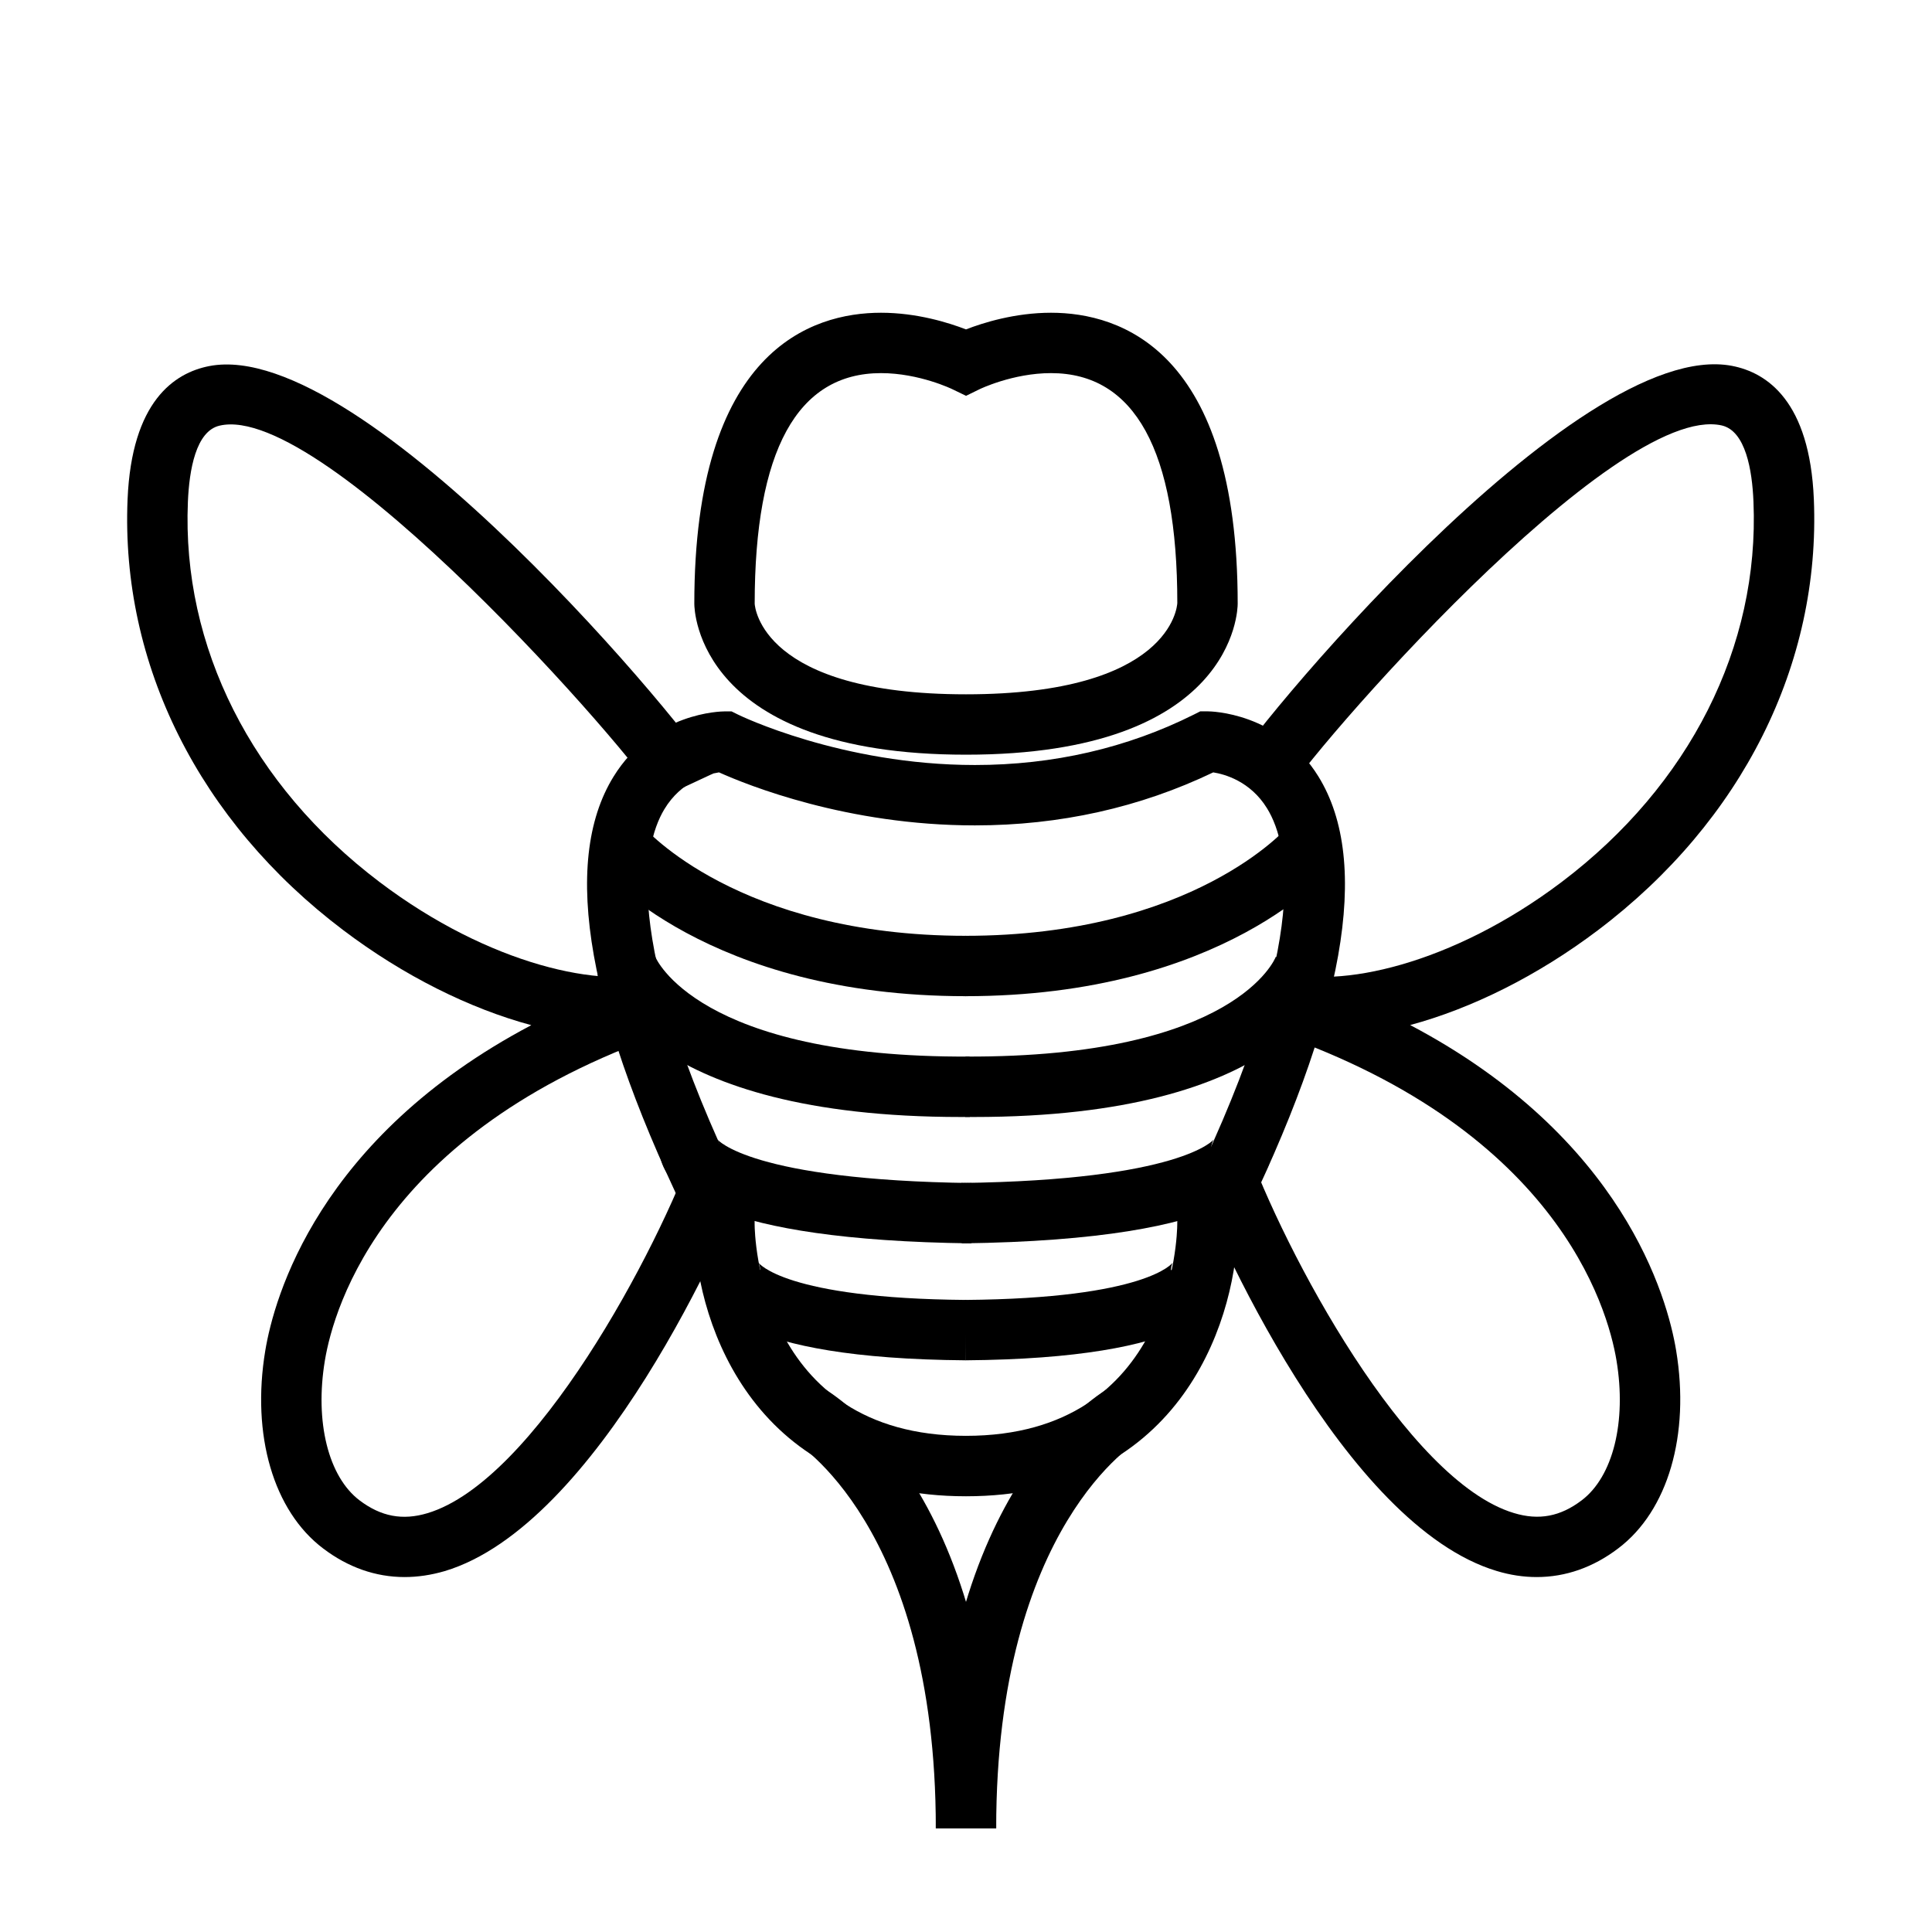
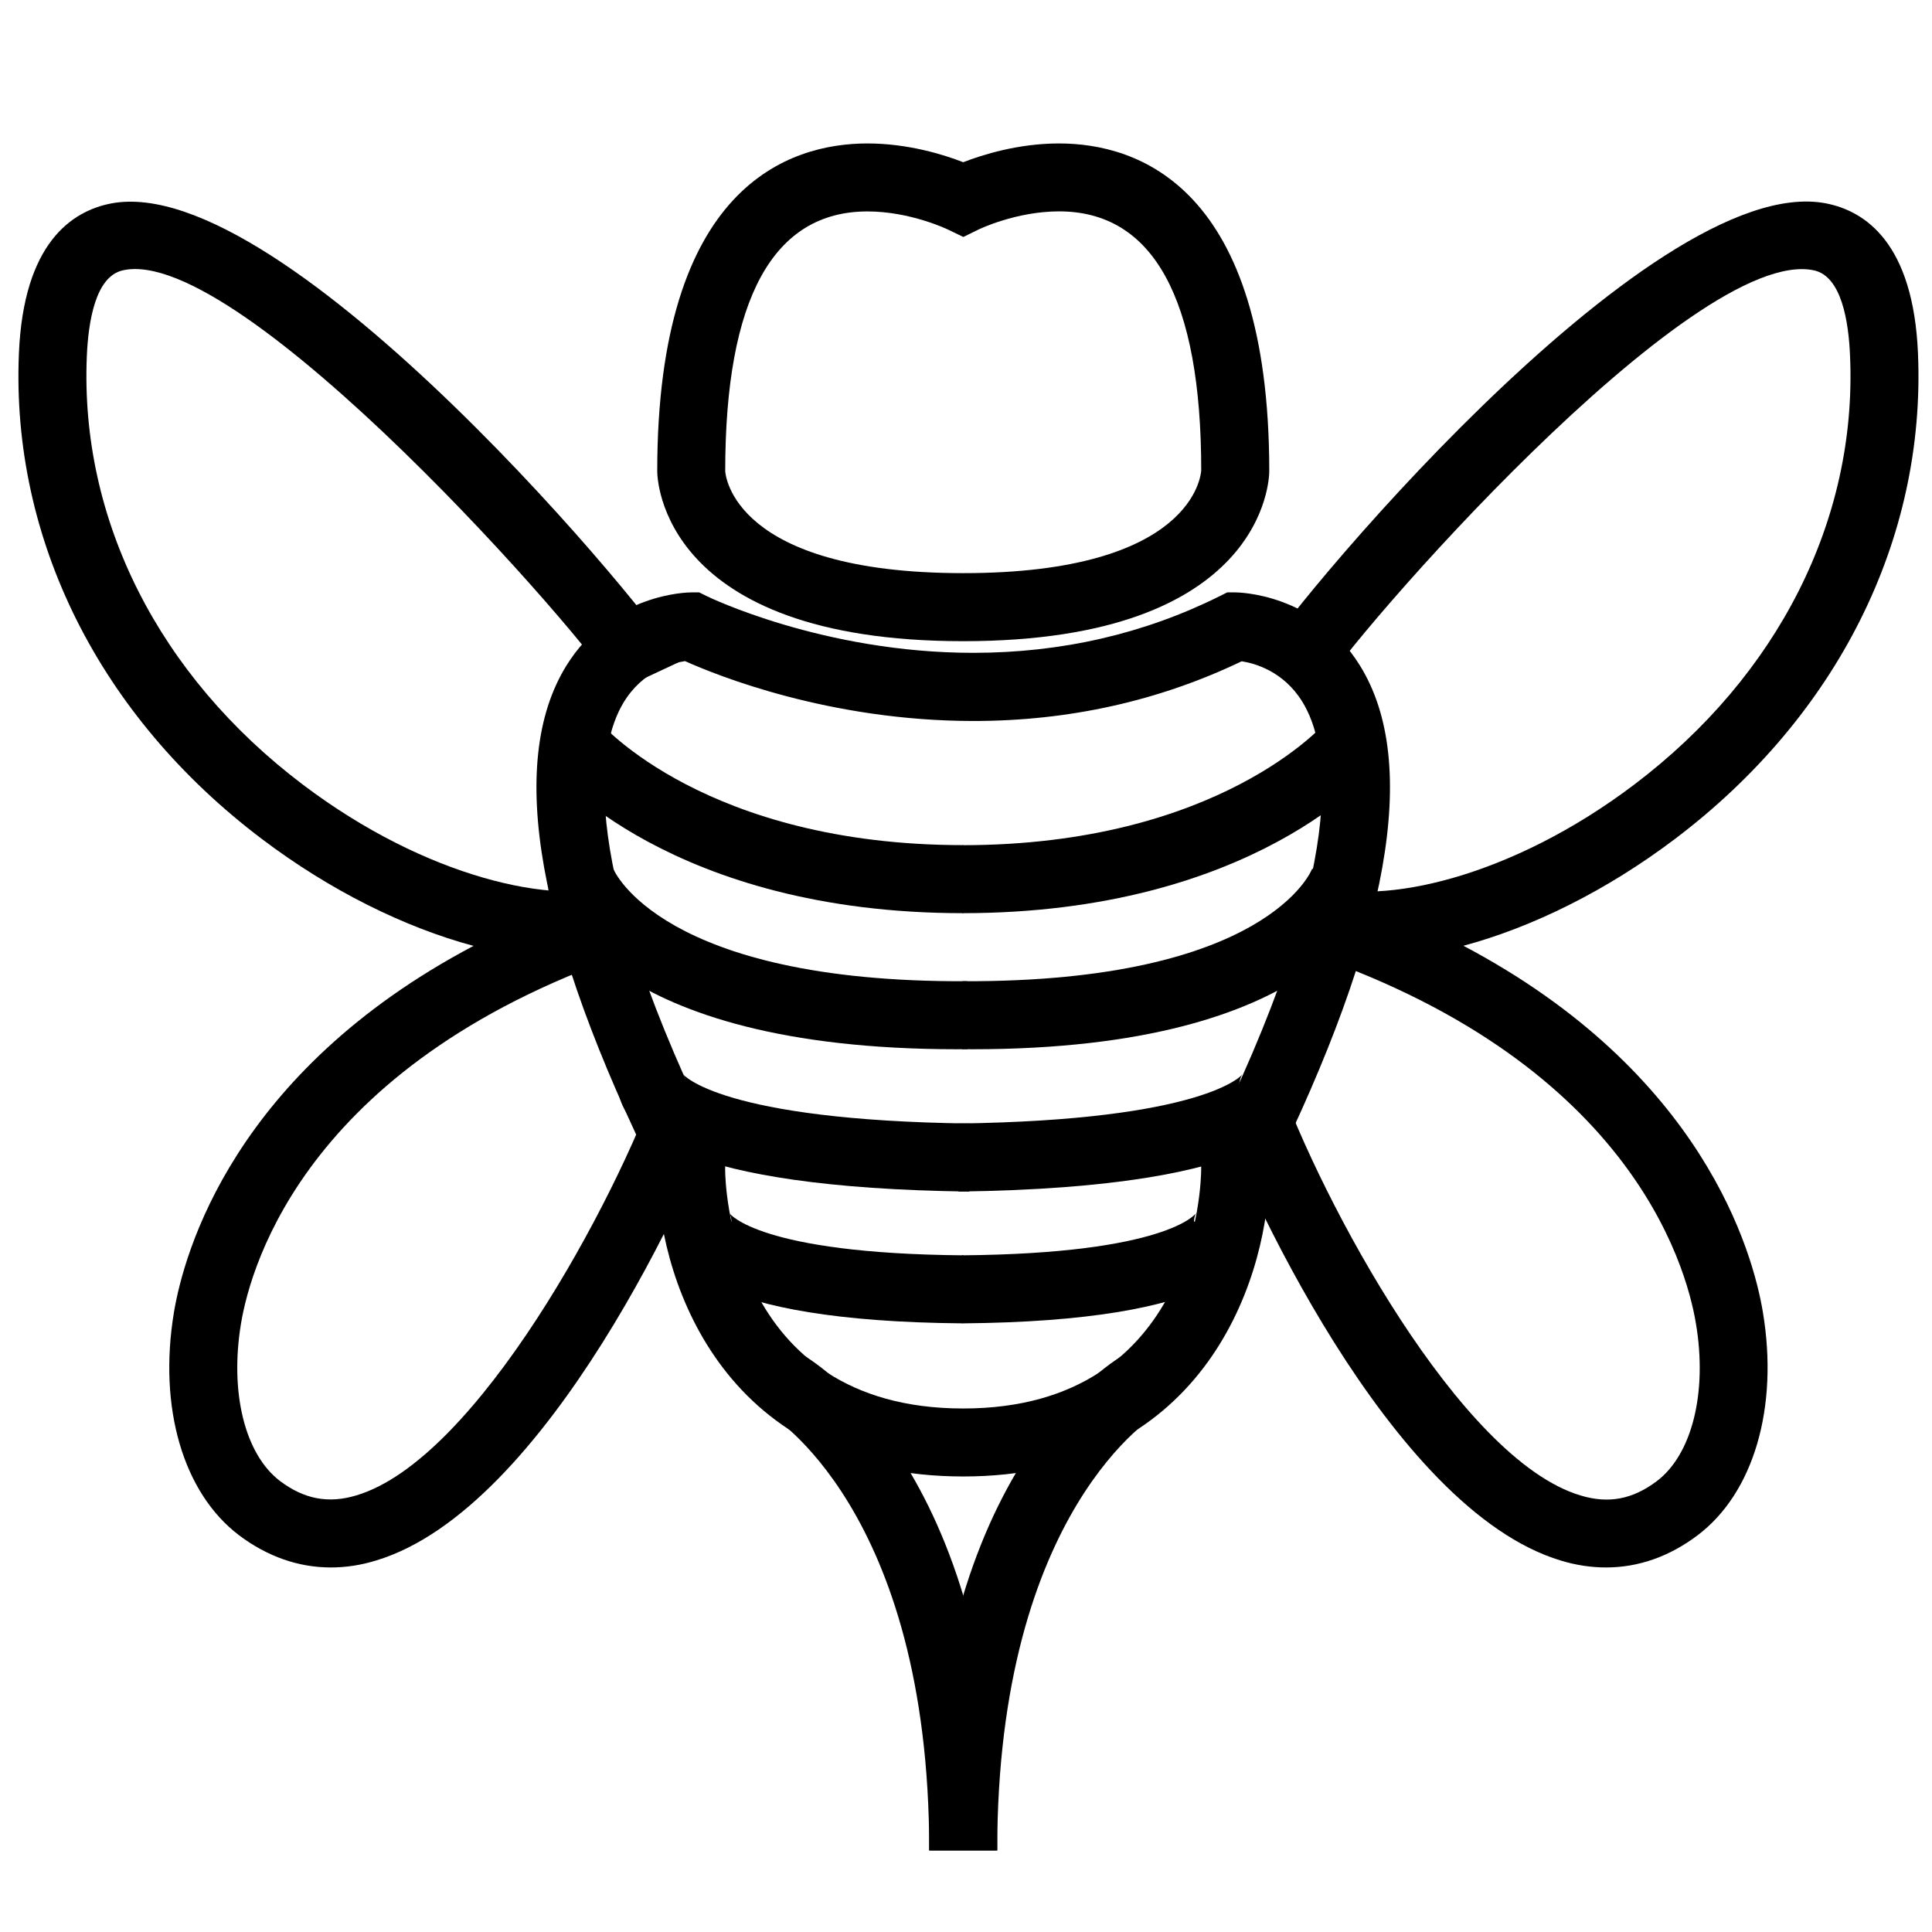
<svg xmlns="http://www.w3.org/2000/svg" version="1.1" id="Layer_1" x="0px" y="0px" width="32px" height="32px" viewBox="0 0 32 32" enable-background="new 0 0 32 32" xml:space="preserve">
  <g>
-     <path d="M16,12.5c-4.449,0-4.5-2.398-4.5-2.5c0-4.194,1.937-4.82,3.092-4.82c0.597,0,1.124,0.166,1.408,0.276   c0.285-0.111,0.812-0.276,1.408-0.276c1.154,0,3.092,0.626,3.092,4.82C20.5,10.102,20.449,12.5,16,12.5L16,12.5z M14.592,6.18   C13.204,6.18,12.5,7.465,12.5,10c0.003,0.05,0.115,1.5,3.5,1.5s3.497-1.45,3.5-1.512c0-2.523-0.704-3.808-2.092-3.808   c-0.633,0-1.181,0.265-1.186,0.268l-0.221,0.108l-0.224-0.108C15.772,6.445,15.225,6.18,14.592,6.18L14.592,6.18z" />
+     <path d="M15.954,10.62c-5.01,0-5.068-2.7-5.068-2.815c0-4.724,2.182-5.429,3.482-5.429c0.672,0,1.266,0.186,1.586,0.311   c0.321-0.125,0.914-0.311,1.586-0.311c1.3,0,3.483,0.705,3.483,5.429C21.023,7.919,20.965,10.62,15.954,10.62L15.954,10.62z    M14.368,3.502c-1.563,0-2.356,1.447-2.356,4.302c0.003,0.056,0.13,1.689,3.942,1.689c3.813,0,3.938-1.633,3.942-1.703   c0-2.841-0.793-4.289-2.355-4.289c-0.713,0-1.33,0.298-1.336,0.302l-0.249,0.122l-0.251-0.121   C15.697,3.8,15.081,3.502,14.368,3.502L14.368,3.502z" />
  </g>
  <g>
-     <path d="M16,24.783c-3.469,0-4.451-2.796-4.498-4.379c-1.772-3.575-2.223-6.112-1.339-7.542c0.659-1.067,1.79-1.079,1.837-1.079   h0.117l0.105,0.052c0.017,0.009,1.712,0.836,3.925,0.836c0,0,0,0,0,0c1.298,0,2.519-0.281,3.628-0.836l0.105-0.053H20   c0.048,0,1.178,0.012,1.837,1.079c0.884,1.43,0.434,3.967-1.339,7.542C20.45,21.987,19.469,24.783,16,24.783L16,24.783z    M11.909,12.793c-0.188,0.029-0.625,0.145-0.905,0.61c-0.385,0.639-0.708,2.354,1.443,6.656l0.052,0.104l0,0.118   c0.001,0.143,0.059,3.501,3.5,3.501s3.499-3.358,3.5-3.501l0.001-0.117l0.052-0.105c2.162-4.324,1.826-6.036,1.434-6.671   c-0.277-0.45-0.703-0.565-0.891-0.595c-1.216,0.583-2.542,0.878-3.947,0.878c0,0,0,0,0,0   C14.033,13.672,12.379,13.004,11.909,12.793L11.909,12.793z" />
+     <path d="M15.954,24.455c-3.908,0-5.013-3.149-5.066-4.934c-1.996-4.025-2.503-6.883-1.508-8.494   c0.742-1.201,2.015-1.215,2.069-1.215h0.132l0.119,0.059c0.02,0.01,1.928,0.942,4.421,0.942c0,0,0,0,0,0   c1.462,0,2.836-0.317,4.085-0.941l0.12-0.06h0.134c0.052,0,1.326,0.014,2.067,1.215c0.996,1.611,0.488,4.468-1.506,8.494   C20.965,21.306,19.861,24.455,15.954,24.455L15.954,24.455z M11.346,10.95c-0.212,0.032-0.703,0.163-1.019,0.688   c-0.434,0.72-0.798,2.651,1.625,7.498l0.059,0.117l0,0.133c0.001,0.161,0.066,3.943,3.942,3.943c3.876,0,3.94-3.782,3.942-3.943   v-0.132l0.061-0.118c2.436-4.871,2.057-6.798,1.614-7.514c-0.313-0.507-0.792-0.637-1.004-0.669   c-1.37,0.657-2.862,0.989-4.445,0.989c0,0,0,0,0,0C13.738,11.94,11.876,11.188,11.346,10.95L11.346,10.95z" />
  </g>
  <g>
-     <path d="M16.5,30.283h-1c0-5.03-2.349-6.416-2.372-6.43l0.479-0.877C13.726,23.04,16.5,24.605,16.5,30.283L16.5,30.283z" />
+     <path d="M16.517,30.649h-1.126c0-5.666-2.646-7.226-2.671-7.242l0.54-0.987C13.392,22.49,16.517,24.255,16.517,30.649   L16.517,30.649z" />
  </g>
  <g>
-     <path d="M16.5,30.283h-1c0-5.678,2.775-7.243,2.894-7.307l0.475,0.879C18.849,23.867,16.5,25.253,16.5,30.283L16.5,30.283z" />
+     <path d="M16.517,30.649h-1.126c0-6.395,3.126-8.159,3.259-8.229l0.534,0.989C19.162,23.424,16.517,24.983,16.517,30.649   L16.517,30.649z" />
  </g>
  <g>
-     <path d="M16,16.5c-4.281,0-6.041-2.078-6.114-2.167l0.772-0.636l-0.386,0.318l0.384-0.32C10.672,13.713,12.225,15.5,16,15.5V16.5   L16,16.5z" />
+     <path d="M15.954,15.125c-4.822,0-6.803-2.34-6.886-2.44l0.87-0.716l-0.435,0.358l0.433-0.361c0.018,0.02,1.767,2.032,6.019,2.032   V15.125L15.954,15.125z" />
  </g>
  <g>
-     <path d="M15.918,18.501c-5.178,0-5.949-2.117-6.021-2.36l0.956-0.295c0.006,0.018,0.699,1.678,5.206,1.654l0.008,1   C16.017,18.5,15.967,18.501,15.918,18.501L15.918,18.501z" />
+     <path d="M15.861,17.379c-5.832,0-6.701-2.384-6.781-2.659l1.077-0.332c0.006,0.02,0.788,1.89,5.863,1.864l0.009,1.125   C15.973,17.377,15.917,17.379,15.861,17.379L15.861,17.379z" />
  </g>
  <g>
-     <path d="M16.087,20.594c-4.229-0.054-5.04-0.907-5.146-1.411l0.979-0.207c-0.015-0.072-0.039-0.105-0.04-0.106   c0.006,0.009,0.555,0.678,4.22,0.725L16.087,20.594L16.087,20.594z" />
+     <path d="M16.053,19.736c-4.764-0.061-5.676-1.022-5.796-1.59l1.101-0.233c-0.016-0.082-0.044-0.119-0.045-0.12   c0.008,0.009,0.626,0.763,4.753,0.816L16.053,19.736L16.053,19.736z" />
  </g>
  <g>
-     <path d="M15.996,22.531c-3.748-0.03-4.367-0.908-4.402-1.429l0.998-0.068c-0.006-0.083-0.03-0.121-0.03-0.121   c0.004,0.006,0.432,0.594,3.442,0.618L15.996,22.531L15.996,22.531z" />
+     <path d="M15.95,21.919c-4.222-0.035-4.918-1.023-4.958-1.61l1.124-0.077c-0.007-0.094-0.034-0.137-0.034-0.137   c0.005,0.007,0.486,0.669,3.876,0.697L15.95,21.919L15.95,21.919z" />
  </g>
  <g>
-     <path d="M15.987,16.5v-1c3.775,0,5.327-1.787,5.342-1.805l0.77,0.638C22.026,14.422,20.267,16.5,15.987,16.5L15.987,16.5z" />
+     <path d="M15.939,15.125v-1.126c4.251,0,5.999-2.012,6.016-2.032l0.866,0.718C22.741,12.785,20.759,15.125,15.939,15.125   L15.939,15.125z" />
  </g>
  <g>
-     <path d="M16.13,18.501c-0.049,0-0.098-0.001-0.147-0.001l0.008-1c4.486,0.019,5.134-1.635,5.14-1.652l0.957,0.292   C22.018,16.383,21.255,18.501,16.13,18.501L16.13,18.501z" />
+     <path d="M16.1,17.379c-0.055,0-0.11-0.002-0.166-0.002l0.009-1.125c5.053,0.021,5.784-1.842,5.79-1.862l1.077,0.329   C22.731,14.993,21.871,17.379,16.1,17.379L16.1,17.379z" />
  </g>
  <g>
-     <path d="M15.931,20.594l-0.013-1c3.64-0.047,4.182-0.715,4.187-0.722c-0.017,0.021-0.05,0.101-0.05,0.207h1   C21.055,19.515,20.556,20.534,15.931,20.594L15.931,20.594z" />
+     <path d="M15.876,19.736l-0.015-1.127c4.1-0.054,4.711-0.805,4.716-0.813c-0.02,0.025-0.057,0.114-0.057,0.234h1.127   C21.647,18.521,21.084,19.669,15.876,19.736L15.876,19.736z" />
  </g>
  <g>
-     <path d="M15.991,22.531l-0.008-1c3.011-0.024,3.437-0.612,3.441-0.618c0,0-0.024,0.037-0.03,0.122l0.998,0.066   C20.356,21.623,19.738,22.501,15.991,22.531L15.991,22.531z" />
+     <path d="M15.943,21.919l-0.009-1.127c3.392-0.028,3.871-0.69,3.876-0.697c0,0-0.028,0.042-0.035,0.138l1.124,0.075   C20.86,20.896,20.165,21.884,15.943,21.919L15.943,21.919z" />
  </g>
  <g>
-     <path d="M25.453,26.121c-0.218,0-0.44-0.033-0.664-0.101c-2.514-0.754-4.667-5.532-5.106-6.771l0.943-0.334   c0.645,1.819,2.677,5.615,4.45,6.146c0.413,0.125,0.768,0.058,1.122-0.211c0.519-0.393,0.745-1.302,0.576-2.317   c-0.147-0.886-1.005-3.899-5.859-5.497l0,0l0,0l0.313-0.95c0.926,0.303,2.821-0.104,4.639-1.478   c2.119-1.603,3.277-3.898,3.176-6.297c-0.021-0.526-0.131-1.172-0.524-1.264c-1.776-0.402-6.871,5.46-7.269,6.185l-0.906-0.423   c0.251-0.56,5.748-7.247,8.344-6.749c0.581,0.112,1.287,0.586,1.355,2.208c0.114,2.732-1.188,5.333-3.572,7.136   c-1.003,0.759-2.097,1.3-3.114,1.574c3.533,1.864,4.261,4.518,4.405,5.39c0.232,1.399-0.135,2.656-0.959,3.278   C26.388,25.962,25.93,26.121,25.453,26.121L25.453,26.121z" />
+     <path d="M26.602,25.962c-0.247,0-0.497-0.037-0.749-0.114c-2.831-0.85-5.257-6.23-5.752-7.625l1.063-0.377   c0.727,2.05,3.017,6.325,5.013,6.923c0.466,0.142,0.865,0.064,1.264-0.236c0.585-0.442,0.841-1.468,0.649-2.611   c-0.165-0.996-1.132-4.392-6.601-6.191l0,0l0,0l0.353-1.069c1.043,0.341,3.179-0.118,5.225-1.666   c2.386-1.805,3.691-4.39,3.576-7.092c-0.023-0.592-0.146-1.32-0.589-1.424c-2.002-0.453-7.739,6.149-8.188,6.966l-1.021-0.477   c0.283-0.63,6.474-8.162,9.397-7.601c0.655,0.127,1.449,0.66,1.526,2.487c0.13,3.077-1.337,6.007-4.022,8.038   c-1.13,0.855-2.361,1.464-3.507,1.772c3.979,2.101,4.797,5.089,4.96,6.069c0.263,1.578-0.152,2.992-1.08,3.694   C27.652,25.781,27.138,25.962,26.602,25.962L26.602,25.962z" />
  </g>
  <g>
-     <path d="M6.701,26.121c-0.477,0-0.934-0.159-1.348-0.473c-0.824-0.622-1.192-1.879-0.959-3.278c0.145-0.872,0.873-3.525,4.406-5.39   c-1.018-0.274-2.111-0.815-3.115-1.574C3.3,13.604,1.998,11.002,2.113,8.271c0.068-1.623,0.774-2.096,1.355-2.208   c2.576-0.494,8.092,6.189,8.344,6.749l-0.906,0.423c-0.398-0.726-5.536-6.593-7.269-6.185C3.243,7.141,3.134,7.787,3.112,8.313   c-0.101,2.399,1.057,4.694,3.176,6.297c1.817,1.375,3.709,1.782,4.639,1.478l0.313,0.95c-4.855,1.598-5.712,4.611-5.859,5.497   c-0.169,1.016,0.057,1.925,0.576,2.317c0.354,0.267,0.71,0.335,1.123,0.211c1.774-0.531,3.806-4.327,4.451-6.146l0.942,0.334   c-0.439,1.238-2.592,6.017-5.106,6.771C7.141,26.088,6.919,26.121,6.701,26.121L6.701,26.121z" />
+     <path d="M5.48,25.962c-0.537,0-1.052-0.181-1.519-0.532c-0.928-0.702-1.342-2.116-1.08-3.694c0.164-0.98,0.983-3.969,4.962-6.069   c-1.146-0.308-2.377-0.917-3.507-1.772c-2.687-2.031-4.152-4.96-4.023-8.038c0.076-1.827,0.872-2.36,1.526-2.487   c2.9-0.557,9.114,6.971,9.397,7.601l-1.02,0.477C9.768,10.628,3.981,4.02,2.029,4.479C1.585,4.583,1.463,5.311,1.438,5.903   c-0.114,2.702,1.19,5.287,3.577,7.092c2.046,1.548,4.177,2.007,5.225,1.666l0.352,1.069c-5.469,1.799-6.434,5.195-6.6,6.191   c-0.19,1.144,0.064,2.169,0.648,2.611c0.399,0.299,0.8,0.376,1.264,0.236c1.998-0.598,4.287-4.873,5.013-6.923l1.062,0.377   c-0.494,1.395-2.92,6.775-5.751,7.625C5.976,25.925,5.726,25.962,5.48,25.962L5.48,25.962z" />
  </g>
</svg>
